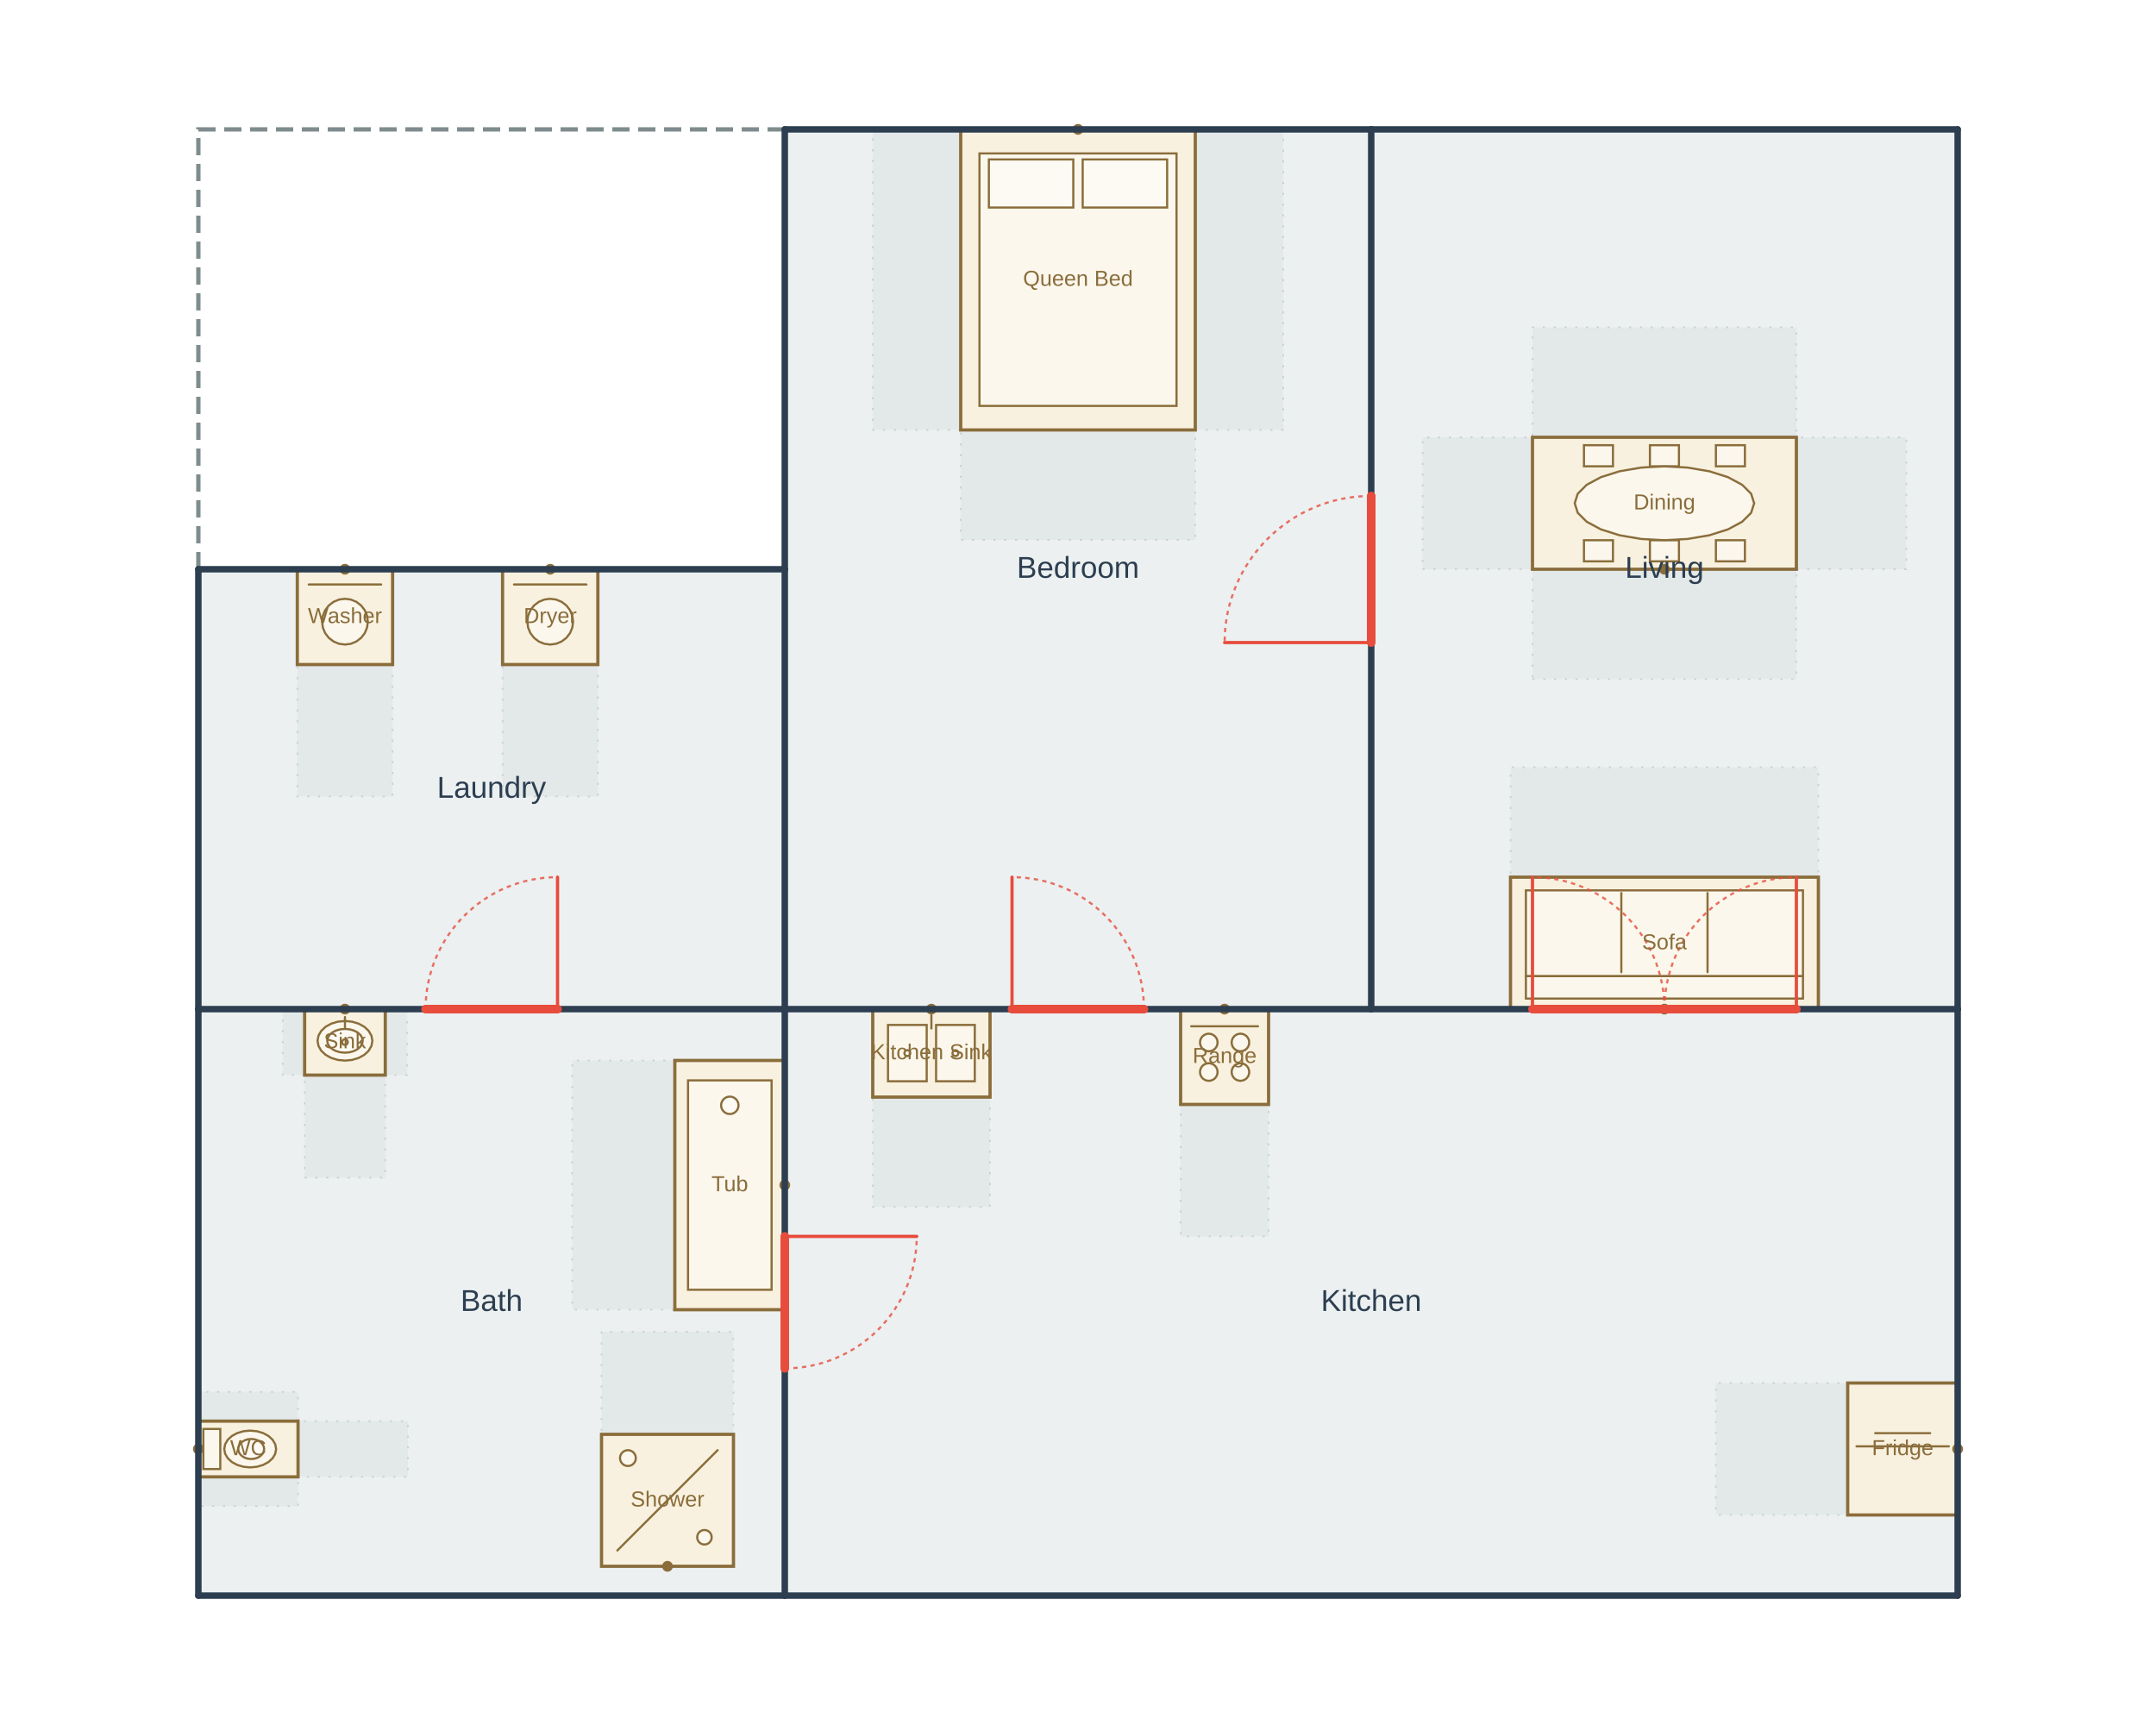
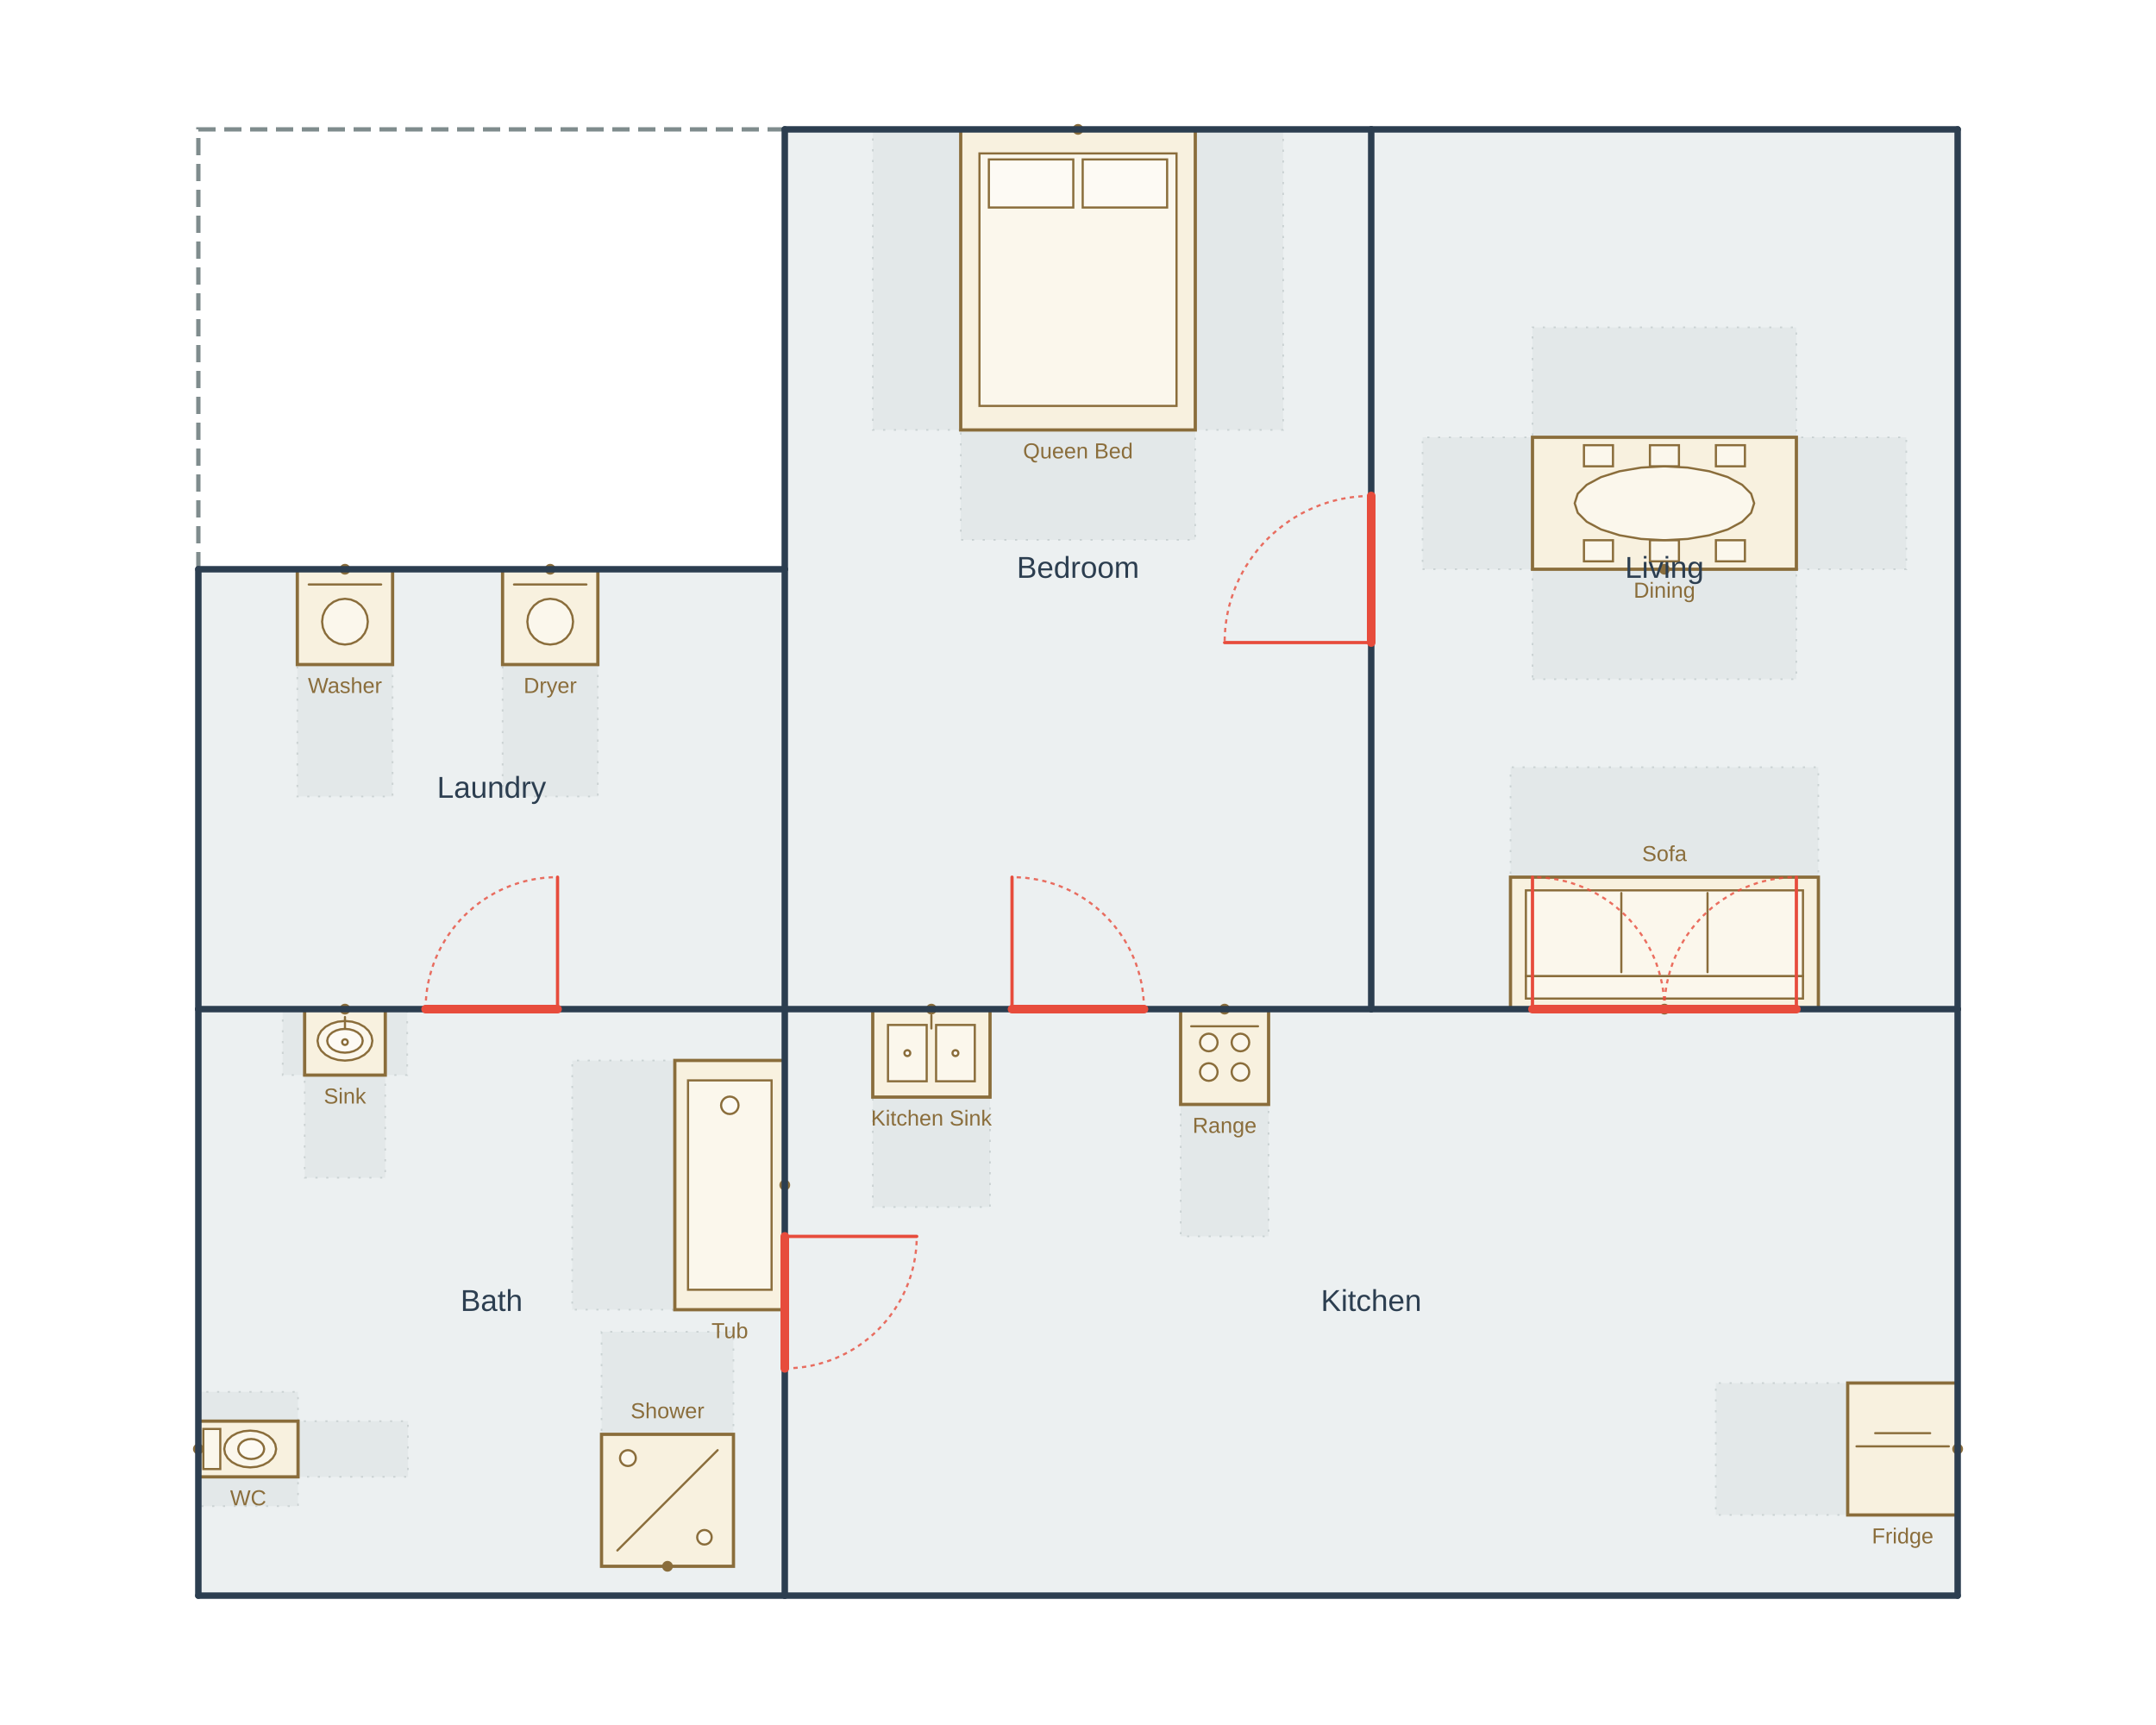
<svg xmlns="http://www.w3.org/2000/svg" width="1000" height="800" viewBox="0 0 1000 800">
  <defs>
    <style>
      .room-label { font-family: Arial, sans-serif; font-weight: 500; }
    </style>
  </defs>
  <rect width="1000" height="800" fill="#ffffff" />
  <path d="M 92.00 740.00 L 908.00 740.00 L 908.00 60.00 L 92.00 60.00 Z" fill="none" stroke="#7f8c8d" stroke-width="2" stroke-dasharray="8,4" />
  <path d="M 92.00 740.00 L 364.00 740.00 L 364.00 468.00 L 92.00 468.00 Z" fill="#ecf0f1" stroke="#bdc3c7" stroke-width="1" />
  <path d="M 364.00 740.00 L 908.00 740.00 L 908.00 468.00 L 364.00 468.00 Z" fill="#ecf0f1" stroke="#bdc3c7" stroke-width="1" />
  <path d="M 92.00 468.00 L 364.00 468.00 L 364.00 264.00 L 92.00 264.00 Z" fill="#ecf0f1" stroke="#bdc3c7" stroke-width="1" />
  <path d="M 364.00 468.00 L 636.00 468.00 L 636.00 60.00 L 364.00 60.00 Z" fill="#ecf0f1" stroke="#bdc3c7" stroke-width="1" />
  <path d="M 636.00 468.00 L 908.00 468.00 L 908.00 60.00 L 636.00 60.00 Z" fill="#ecf0f1" stroke="#bdc3c7" stroke-width="1" />
  <path class="object-clearance" d="M 138.24 659.08 L 138.24 684.92 L 189.24 684.92 L 189.24 659.08 Z" fill="#7f8c8d" fill-opacity="0.08" stroke="#7f8c8d" stroke-opacity="0.28" stroke-width="0.75" stroke-dasharray="1,4" />
  <path class="object-clearance" d="M 92.00 645.48 L 92.00 659.08 L 138.24 659.08 L 138.24 645.48 Z" fill="#7f8c8d" fill-opacity="0.08" stroke="#7f8c8d" stroke-opacity="0.28" stroke-width="0.75" stroke-dasharray="1,4" />
  <path class="object-clearance" d="M 92.00 684.92 L 92.00 698.52 L 138.24 698.52 L 138.24 684.92 Z" fill="#7f8c8d" fill-opacity="0.08" stroke="#7f8c8d" stroke-opacity="0.28" stroke-width="0.75" stroke-dasharray="1,4" />
  <path class="object-clearance" d="M 178.70 498.60 L 141.30 498.60 L 141.30 546.20 L 178.70 546.20 Z" fill="#7f8c8d" fill-opacity="0.08" stroke="#7f8c8d" stroke-opacity="0.28" stroke-width="0.75" stroke-dasharray="1,4" />
  <path class="object-clearance" d="M 188.90 468.00 L 178.70 468.00 L 178.70 498.60 L 188.90 498.60 Z" fill="#7f8c8d" fill-opacity="0.08" stroke="#7f8c8d" stroke-opacity="0.28" stroke-width="0.75" stroke-dasharray="1,4" />
  <path class="object-clearance" d="M 141.30 468.00 L 131.10 468.00 L 131.10 498.60 L 141.30 498.60 Z" fill="#7f8c8d" fill-opacity="0.08" stroke="#7f8c8d" stroke-opacity="0.28" stroke-width="0.75" stroke-dasharray="1,4" />
  <path class="object-clearance" d="M 279.00 665.20 L 340.20 665.20 L 340.20 617.60 L 279.00 617.60 Z" fill="#7f8c8d" fill-opacity="0.08" stroke="#7f8c8d" stroke-opacity="0.28" stroke-width="0.75" stroke-dasharray="1,4" />
  <path class="object-clearance" d="M 313.00 607.40 L 313.00 491.80 L 265.40 491.80 L 265.40 607.40 Z" fill="#7f8c8d" fill-opacity="0.08" stroke="#7f8c8d" stroke-opacity="0.28" stroke-width="0.75" stroke-dasharray="1,4" />
  <path class="object-clearance" d="M 459.20 508.80 L 404.80 508.80 L 404.80 559.80 L 459.20 559.80 Z" fill="#7f8c8d" fill-opacity="0.08" stroke="#7f8c8d" stroke-opacity="0.28" stroke-width="0.75" stroke-dasharray="1,4" />
  <path class="object-clearance" d="M 588.40 512.20 L 547.60 512.20 L 547.60 573.40 L 588.40 573.40 Z" fill="#7f8c8d" fill-opacity="0.08" stroke="#7f8c8d" stroke-opacity="0.28" stroke-width="0.75" stroke-dasharray="1,4" />
  <path class="object-clearance" d="M 857.00 702.60 L 857.00 641.40 L 795.80 641.40 L 795.80 702.60 Z" fill="#7f8c8d" fill-opacity="0.08" stroke="#7f8c8d" stroke-opacity="0.28" stroke-width="0.75" stroke-dasharray="1,4" />
  <path class="object-clearance" d="M 182.10 308.20 L 137.90 308.20 L 137.90 369.40 L 182.10 369.40 Z" fill="#7f8c8d" fill-opacity="0.08" stroke="#7f8c8d" stroke-opacity="0.28" stroke-width="0.75" stroke-dasharray="1,4" />
  <path class="object-clearance" d="M 277.30 308.20 L 233.10 308.20 L 233.10 369.40 L 277.30 369.40 Z" fill="#7f8c8d" fill-opacity="0.08" stroke="#7f8c8d" stroke-opacity="0.28" stroke-width="0.75" stroke-dasharray="1,4" />
  <path class="object-clearance" d="M 554.40 199.40 L 445.60 199.40 L 445.60 250.40 L 554.40 250.40 Z" fill="#7f8c8d" fill-opacity="0.08" stroke="#7f8c8d" stroke-opacity="0.28" stroke-width="0.75" stroke-dasharray="1,4" />
  <path class="object-clearance" d="M 595.20 60.00 L 554.40 60.00 L 554.40 199.40 L 595.20 199.40 Z" fill="#7f8c8d" fill-opacity="0.08" stroke="#7f8c8d" stroke-opacity="0.28" stroke-width="0.75" stroke-dasharray="1,4" />
  <path class="object-clearance" d="M 445.60 60.00 L 404.80 60.00 L 404.80 199.40 L 445.60 199.40 Z" fill="#7f8c8d" fill-opacity="0.08" stroke="#7f8c8d" stroke-opacity="0.28" stroke-width="0.75" stroke-dasharray="1,4" />
  <path class="object-clearance" d="M 700.60 406.80 L 843.40 406.80 L 843.40 355.80 L 700.60 355.80 Z" fill="#7f8c8d" fill-opacity="0.08" stroke="#7f8c8d" stroke-opacity="0.28" stroke-width="0.75" stroke-dasharray="1,4" />
  <path class="object-clearance" d="M 710.80 202.80 L 833.20 202.80 L 833.20 151.80 L 710.80 151.80 Z" fill="#7f8c8d" fill-opacity="0.08" stroke="#7f8c8d" stroke-opacity="0.28" stroke-width="0.75" stroke-dasharray="1,4" />
  <path class="object-clearance" d="M 710.80 315.00 L 833.20 315.00 L 833.20 264.00 L 710.80 264.00 Z" fill="#7f8c8d" fill-opacity="0.08" stroke="#7f8c8d" stroke-opacity="0.28" stroke-width="0.75" stroke-dasharray="1,4" />
  <path class="object-clearance" d="M 659.80 264.00 L 710.80 264.00 L 710.80 202.80 L 659.80 202.80 Z" fill="#7f8c8d" fill-opacity="0.08" stroke="#7f8c8d" stroke-opacity="0.28" stroke-width="0.75" stroke-dasharray="1,4" />
  <path class="object-clearance" d="M 833.20 264.00 L 884.20 264.00 L 884.20 202.80 L 833.20 202.80 Z" fill="#7f8c8d" fill-opacity="0.08" stroke="#7f8c8d" stroke-opacity="0.28" stroke-width="0.75" stroke-dasharray="1,4" />
  <g class="fixture fixture-toilet" data-object="wc1" data-catalog-id="builtin.sanitary.toilet.floor_mounted">
    <path class="fixture-base fixture-toilet" d="M 92.00 659.08 L 92.00 684.92 L 138.24 684.92 L 138.24 659.08 Z" fill="#f8f1df" stroke="#8a6d3b" stroke-width="1.5" />
    <path class="fixture-detail fixture-toilet-tank" d="M 94.31 662.70 L 94.31 681.30 L 102.17 681.30 L 102.17 662.70 Z" fill="#ffffff" fill-opacity="0.42" stroke="#8a6d3b" stroke-width="1" />
    <path class="fixture-detail fixture-toilet-bowl" d="M 116.04 680.53 L 119.16 680.24 L 122.06 679.38 L 124.55 678.03 L 126.46 676.26 L 127.66 674.21 L 128.07 672.00 L 127.66 669.79 L 126.46 667.74 L 124.55 665.97 L 122.06 664.62 L 119.16 663.76 L 116.04 663.47 L 112.93 663.76 L 110.03 664.62 L 107.54 665.97 L 105.63 667.74 L 104.43 669.79 L 104.02 672.00 L 104.43 674.21 L 105.63 676.26 L 107.54 678.03 L 110.03 679.38 L 112.93 680.24 Z" fill="#ffffff" fill-opacity="0.42" stroke="#8a6d3b" stroke-width="1" />
    <path class="fixture-detail fixture-toilet-water" d="M 116.51 676.65 L 118.06 676.49 L 119.51 676.03 L 120.76 675.29 L 121.71 674.33 L 122.31 673.20 L 122.52 672.00 L 122.31 670.80 L 121.71 669.67 L 120.76 668.71 L 119.51 667.97 L 118.06 667.51 L 116.51 667.35 L 114.95 667.51 L 113.50 667.97 L 112.26 668.71 L 111.30 669.67 L 110.70 670.80 L 110.50 672.00 L 110.70 673.20 L 111.30 674.33 L 112.26 675.29 L 113.50 676.03 L 114.95 676.49 Z" fill="#ffffff" fill-opacity="0.42" stroke="#8a6d3b" stroke-width="1" />
  </g>
  <circle data-object-origin="wc1" cx="92.00" cy="672.00" r="2.5" fill="#8a6d3b" />
  <g class="fixture fixture-bath-sink" data-object="lav1" data-catalog-id="builtin.sanitary.sink.wall_hung">
    <path class="fixture-base fixture-bath-sink" d="M 178.70 468.00 L 141.30 468.00 L 141.30 498.60 L 178.70 498.60 Z" fill="#f8f1df" stroke="#8a6d3b" stroke-width="1.5" />
    <path class="fixture-detail fixture-sink-basin" d="M 147.28 482.69 L 147.72 485.06 L 148.99 487.28 L 151.01 489.18 L 153.64 490.64 L 156.71 491.56 L 160.00 491.87 L 163.29 491.56 L 166.36 490.64 L 168.99 489.18 L 171.01 487.28 L 172.28 485.06 L 172.72 482.69 L 172.28 480.31 L 171.01 478.10 L 168.99 476.20 L 166.36 474.74 L 163.29 473.82 L 160.00 473.51 L 156.71 473.82 L 153.64 474.74 L 151.01 476.20 L 148.99 478.10 L 147.72 480.31 Z" fill="#ffffff" fill-opacity="0.42" stroke="#8a6d3b" stroke-width="1" />
    <path class="fixture-detail fixture-sink-inner" d="M 151.77 482.69 L 152.05 484.11 L 152.87 485.44 L 154.18 486.58 L 155.89 487.46 L 157.87 488.01 L 160.00 488.20 L 162.13 488.01 L 164.11 487.46 L 165.82 486.58 L 167.13 485.44 L 167.95 484.11 L 168.23 482.69 L 167.95 481.26 L 167.13 479.93 L 165.82 478.79 L 164.11 477.92 L 162.13 477.37 L 160.00 477.18 L 157.87 477.37 L 155.89 477.92 L 154.18 478.79 L 152.87 479.93 L 152.05 481.26 Z" fill="#ffffff" fill-opacity="0.42" stroke="#8a6d3b" stroke-width="1" />
    <path class="fixture-detail fixture-drain" d="M 158.69 483.30 L 158.74 483.64 L 158.87 483.95 L 159.07 484.23 L 159.35 484.43 L 159.66 484.56 L 160.00 484.61 L 160.34 484.56 L 160.65 484.43 L 160.93 484.23 L 161.13 483.95 L 161.26 483.64 L 161.31 483.30 L 161.26 482.96 L 161.13 482.65 L 160.93 482.37 L 160.65 482.17 L 160.34 482.04 L 160.00 481.99 L 159.66 482.04 L 159.35 482.17 L 159.07 482.37 L 158.87 482.65 L 158.74 482.96 Z" fill="#ffffff" fill-opacity="0.42" stroke="#8a6d3b" stroke-width="1" />
    <line class="fixture-detail fixture-faucet" x1="160.00" y1="471.67" x2="160.00" y2="477.18" stroke="#8a6d3b" stroke-width="1" stroke-linecap="round" />
  </g>
  <circle data-object-origin="lav1" cx="160.00" cy="468.00" r="2.5" fill="#8a6d3b" />
  <g class="fixture fixture-shower" data-object="shower1" data-catalog-id="builtin.sanitary.shower.size_900x900">
    <path class="fixture-base fixture-shower" d="M 279.00 726.40 L 340.20 726.40 L 340.20 665.20 L 279.00 665.20 Z" fill="#f8f1df" stroke="#8a6d3b" stroke-width="1.5" />
    <line class="fixture-detail fixture-shower-slope" x1="286.34" y1="719.06" x2="332.86" y2="672.54" stroke="#8a6d3b" stroke-width="1" stroke-linecap="round" />
    <path class="fixture-detail fixture-drain" d="M 330.10 712.94 L 329.99 712.06 L 329.65 711.25 L 329.12 710.56 L 328.42 710.02 L 327.61 709.68 L 326.74 709.57 L 325.86 709.68 L 325.05 710.02 L 324.36 710.56 L 323.82 711.25 L 323.48 712.06 L 323.37 712.94 L 323.48 713.81 L 323.82 714.62 L 324.36 715.32 L 325.05 715.85 L 325.86 716.19 L 326.74 716.30 L 327.61 716.19 L 328.42 715.85 L 329.12 715.32 L 329.65 714.62 L 329.99 713.81 Z" fill="#ffffff" fill-opacity="0.42" stroke="#8a6d3b" stroke-width="1" />
    <path class="fixture-detail fixture-shower-head" d="M 294.91 676.22 L 294.79 675.27 L 294.42 674.38 L 293.84 673.62 L 293.08 673.04 L 292.19 672.67 L 291.24 672.54 L 290.29 672.67 L 289.40 673.04 L 288.64 673.62 L 288.06 674.38 L 287.69 675.27 L 287.57 676.22 L 287.69 677.17 L 288.06 678.05 L 288.64 678.81 L 289.40 679.40 L 290.29 679.76 L 291.24 679.89 L 292.19 679.76 L 293.08 679.40 L 293.84 678.81 L 294.42 678.05 L 294.79 677.17 Z" fill="#ffffff" fill-opacity="0.42" stroke="#8a6d3b" stroke-width="1" />
  </g>
  <circle data-object-origin="shower1" cx="309.60" cy="726.40" r="2.5" fill="#8a6d3b" />
  <g class="fixture fixture-tub" data-object="tub1" data-catalog-id="builtin.sanitary.tub.size_1700">
    <path class="fixture-base fixture-tub" d="M 364.00 607.40 L 364.00 491.80 L 313.00 491.80 L 313.00 607.40 Z" fill="#f8f1df" stroke="#8a6d3b" stroke-width="1.5" />
    <path class="fixture-detail fixture-tub-basin" d="M 357.88 598.15 L 357.88 501.05 L 319.12 501.05 L 319.12 598.15 Z" fill="#ffffff" fill-opacity="0.42" stroke="#8a6d3b" stroke-width="1" />
    <path class="fixture-detail fixture-drain" d="M 338.50 508.56 L 337.45 508.70 L 336.48 509.10 L 335.64 509.75 L 335.00 510.59 L 334.59 511.56 L 334.45 512.61 L 334.59 513.66 L 335.00 514.63 L 335.64 515.47 L 336.48 516.11 L 337.45 516.52 L 338.50 516.65 L 339.55 516.52 L 340.52 516.11 L 341.36 515.47 L 342.00 514.63 L 342.41 513.66 L 342.55 512.61 L 342.41 511.56 L 342.00 510.59 L 341.36 509.75 L 340.52 509.10 L 339.55 508.70 Z" fill="#ffffff" fill-opacity="0.42" stroke="#8a6d3b" stroke-width="1" />
  </g>
  <circle data-object-origin="tub1" cx="364.00" cy="549.60" r="2.5" fill="#8a6d3b" />
  <g class="fixture fixture-kitchen-sink" data-object="kitchen_sink1" data-catalog-id="builtin.kitchen.sink">
    <path class="fixture-base fixture-kitchen-sink" d="M 459.20 468.00 L 404.80 468.00 L 404.80 508.80 L 459.20 508.80 Z" fill="#f8f1df" stroke="#8a6d3b" stroke-width="1.5" />
    <path class="fixture-detail fixture-sink-basin" d="M 452.13 475.34 L 434.18 475.34 L 434.18 501.46 L 452.13 501.46 Z" fill="#ffffff" fill-opacity="0.42" stroke="#8a6d3b" stroke-width="1" />
    <path class="fixture-detail fixture-sink-basin" d="M 429.82 475.34 L 411.87 475.34 L 411.87 501.46 L 429.82 501.46 Z" fill="#ffffff" fill-opacity="0.42" stroke="#8a6d3b" stroke-width="1" />
    <path class="fixture-detail fixture-drain" d="M 441.79 488.40 L 441.84 488.75 L 441.97 489.08 L 442.19 489.36 L 442.47 489.58 L 442.80 489.71 L 443.15 489.76 L 443.50 489.71 L 443.83 489.58 L 444.11 489.36 L 444.33 489.08 L 444.47 488.75 L 444.51 488.40 L 444.47 488.05 L 444.33 487.72 L 444.11 487.44 L 443.83 487.22 L 443.50 487.09 L 443.15 487.04 L 442.80 487.09 L 442.47 487.22 L 442.19 487.44 L 441.97 487.72 L 441.84 488.05 Z" fill="#ffffff" fill-opacity="0.42" stroke="#8a6d3b" stroke-width="1" />
    <path class="fixture-detail fixture-drain" d="M 419.49 488.40 L 419.53 488.75 L 419.67 489.08 L 419.89 489.36 L 420.17 489.58 L 420.50 489.71 L 420.85 489.76 L 421.20 489.71 L 421.53 489.58 L 421.81 489.36 L 422.03 489.08 L 422.16 488.75 L 422.21 488.40 L 422.16 488.05 L 422.03 487.72 L 421.81 487.44 L 421.53 487.22 L 421.20 487.09 L 420.85 487.04 L 420.50 487.09 L 420.17 487.22 L 419.89 487.44 L 419.67 487.72 L 419.53 488.05 Z" fill="#ffffff" fill-opacity="0.42" stroke="#8a6d3b" stroke-width="1" />
    <line class="fixture-detail fixture-faucet" x1="432.00" y1="470.86" x2="432.00" y2="476.98" stroke="#8a6d3b" stroke-width="1" stroke-linecap="round" />
  </g>
  <circle data-object-origin="kitchen_sink1" cx="432.00" cy="468.00" r="2.5" fill="#8a6d3b" />
  <g class="fixture fixture-range" data-object="range1" data-catalog-id="builtin.kitchen.range.size_600">
    <path class="fixture-base fixture-range" d="M 588.40 468.00 L 547.60 468.00 L 547.60 512.20 L 588.40 512.20 Z" fill="#f8f1df" stroke="#8a6d3b" stroke-width="1.5" />
    <path class="fixture-detail fixture-burner" d="M 571.26 483.47 L 571.40 484.53 L 571.81 485.51 L 572.46 486.35 L 573.30 487.00 L 574.29 487.41 L 575.34 487.55 L 576.40 487.41 L 577.38 487.00 L 578.23 486.35 L 578.88 485.51 L 579.28 484.53 L 579.42 483.47 L 579.28 482.41 L 578.88 481.43 L 578.23 480.59 L 577.38 479.94 L 576.40 479.53 L 575.34 479.39 L 574.29 479.53 L 573.30 479.94 L 572.46 480.59 L 571.81 481.43 L 571.40 482.41 Z" fill="#ffffff" fill-opacity="0.42" stroke="#8a6d3b" stroke-width="1" />
    <path class="fixture-detail fixture-burner" d="M 556.58 483.47 L 556.72 484.53 L 557.12 485.51 L 557.77 486.35 L 558.62 487.00 L 559.60 487.41 L 560.66 487.55 L 561.71 487.41 L 562.70 487.00 L 563.54 486.35 L 564.19 485.51 L 564.60 484.53 L 564.74 483.47 L 564.60 482.41 L 564.19 481.43 L 563.54 480.59 L 562.70 479.94 L 561.71 479.53 L 560.66 479.39 L 559.60 479.53 L 558.62 479.94 L 557.77 480.59 L 557.12 481.43 L 556.72 482.41 Z" fill="#ffffff" fill-opacity="0.42" stroke="#8a6d3b" stroke-width="1" />
    <path class="fixture-detail fixture-burner" d="M 571.26 497.17 L 571.40 498.23 L 571.81 499.21 L 572.46 500.06 L 573.30 500.71 L 574.29 501.11 L 575.34 501.25 L 576.40 501.11 L 577.38 500.71 L 578.23 500.06 L 578.88 499.21 L 579.28 498.23 L 579.42 497.17 L 579.28 496.12 L 578.88 495.13 L 578.23 494.29 L 577.38 493.64 L 576.40 493.23 L 575.34 493.09 L 574.29 493.23 L 573.30 493.64 L 572.46 494.29 L 571.81 495.13 L 571.40 496.12 Z" fill="#ffffff" fill-opacity="0.42" stroke="#8a6d3b" stroke-width="1" />
    <path class="fixture-detail fixture-burner" d="M 556.58 497.17 L 556.72 498.23 L 557.12 499.21 L 557.77 500.06 L 558.62 500.71 L 559.60 501.11 L 560.66 501.25 L 561.71 501.11 L 562.70 500.71 L 563.54 500.06 L 564.19 499.21 L 564.60 498.23 L 564.74 497.17 L 564.60 496.12 L 564.19 495.13 L 563.54 494.29 L 562.70 493.64 L 561.71 493.23 L 560.66 493.09 L 559.60 493.23 L 558.62 493.64 L 557.77 494.29 L 557.12 495.13 L 556.72 496.12 Z" fill="#ffffff" fill-opacity="0.42" stroke="#8a6d3b" stroke-width="1" />
    <line class="fixture-detail fixture-control-line" x1="583.50" y1="475.96" x2="552.50" y2="475.96" stroke="#8a6d3b" stroke-width="1" stroke-linecap="round" />
  </g>
  <circle data-object-origin="range1" cx="568.00" cy="468.00" r="2.5" fill="#8a6d3b" />
  <g class="fixture fixture-fridge" data-object="fridge1" data-catalog-id="builtin.kitchen.fridge.size_900">
    <path class="fixture-base fixture-fridge" d="M 908.00 702.60 L 908.00 641.40 L 857.00 641.40 L 857.00 702.60 Z" fill="#f8f1df" stroke="#8a6d3b" stroke-width="1.5" />
    <line class="fixture-detail fixture-door-split" x1="903.92" y1="670.78" x2="861.08" y2="670.78" stroke="#8a6d3b" stroke-width="1" stroke-linecap="round" />
    <line class="fixture-detail fixture-handle" x1="895.25" y1="664.66" x2="869.75" y2="664.66" stroke="#8a6d3b" stroke-width="1" stroke-linecap="round" />
  </g>
  <circle data-object-origin="fridge1" cx="908.00" cy="672.00" r="2.5" fill="#8a6d3b" />
  <g class="fixture fixture-washer" data-object="washer1" data-catalog-id="builtin.laundry.washer">
    <path class="fixture-base fixture-washer" d="M 182.10 264.00 L 137.90 264.00 L 137.90 308.20 L 182.10 308.20 Z" fill="#f8f1df" stroke="#8a6d3b" stroke-width="1.5" />
    <path class="fixture-detail fixture-washer-drum" d="M 149.39 288.31 L 149.75 291.06 L 150.81 293.61 L 152.50 295.81 L 154.70 297.50 L 157.25 298.56 L 160.00 298.92 L 162.75 298.56 L 165.30 297.50 L 167.50 295.81 L 169.19 293.61 L 170.25 291.06 L 170.61 288.31 L 170.25 285.56 L 169.19 283.01 L 167.50 280.81 L 165.30 279.12 L 162.75 278.06 L 160.00 277.70 L 157.25 278.06 L 154.70 279.12 L 152.50 280.81 L 150.81 283.01 L 149.75 285.56 Z" fill="#ffffff" fill-opacity="0.42" stroke="#8a6d3b" stroke-width="1" />
    <line class="fixture-detail fixture-washer-controls" x1="176.80" y1="271.07" x2="143.20" y2="271.07" stroke="#8a6d3b" stroke-width="1" stroke-linecap="round" />
  </g>
  <circle data-object-origin="washer1" cx="160.00" cy="264.00" r="2.5" fill="#8a6d3b" />
  <g class="fixture fixture-dryer" data-object="dryer1" data-catalog-id="builtin.laundry.dryer">
    <path class="fixture-base fixture-dryer" d="M 277.30 264.00 L 233.10 264.00 L 233.10 308.20 L 277.30 308.20 Z" fill="#f8f1df" stroke="#8a6d3b" stroke-width="1.5" />
    <path class="fixture-detail fixture-dryer-drum" d="M 244.59 288.31 L 244.95 291.06 L 246.01 293.61 L 247.70 295.81 L 249.90 297.50 L 252.45 298.56 L 255.20 298.92 L 257.95 298.56 L 260.50 297.50 L 262.70 295.81 L 264.39 293.61 L 265.45 291.06 L 265.81 288.31 L 265.45 285.56 L 264.39 283.01 L 262.70 280.81 L 260.50 279.12 L 257.95 278.06 L 255.20 277.70 L 252.45 278.06 L 249.90 279.12 L 247.70 280.81 L 246.01 283.01 L 244.95 285.56 Z" fill="#ffffff" fill-opacity="0.42" stroke="#8a6d3b" stroke-width="1" />
    <line class="fixture-detail fixture-dryer-controls" x1="272.00" y1="271.07" x2="238.40" y2="271.07" stroke="#8a6d3b" stroke-width="1" stroke-linecap="round" />
  </g>
  <circle data-object-origin="dryer1" cx="255.20" cy="264.00" r="2.5" fill="#8a6d3b" />
  <g class="fixture fixture-bed" data-object="bed1" data-catalog-id="builtin.furniture.bed.queen">
    <path class="fixture-base fixture-bed" d="M 554.40 60.00 L 445.60 60.00 L 445.60 199.40 L 554.40 199.40 Z" fill="#f8f1df" stroke="#8a6d3b" stroke-width="1.5" />
    <path class="fixture-detail fixture-mattress" d="M 545.70 71.15 L 454.30 71.15 L 454.30 188.25 L 545.70 188.25 Z" fill="#ffffff" fill-opacity="0.42" stroke="#8a6d3b" stroke-width="1" />
    <path class="fixture-detail fixture-pillow" d="M 541.34 73.94 L 502.18 73.94 L 502.18 96.24 L 541.34 96.24 Z" fill="#ffffff" fill-opacity="0.42" stroke="#8a6d3b" stroke-width="1" />
    <path class="fixture-detail fixture-pillow" d="M 497.82 73.94 L 458.66 73.94 L 458.66 96.24 L 497.82 96.24 Z" fill="#ffffff" fill-opacity="0.42" stroke="#8a6d3b" stroke-width="1" />
  </g>
  <circle data-object-origin="bed1" cx="500.00" cy="60.00" r="2.5" fill="#8a6d3b" />
  <g class="fixture fixture-sofa" data-object="sofa1" data-catalog-id="builtin.furniture.sofa.three_seat">
    <path class="fixture-base fixture-sofa" d="M 700.60 468.00 L 843.40 468.00 L 843.40 406.80 L 700.60 406.80 Z" fill="#f8f1df" stroke="#8a6d3b" stroke-width="1.5" />
    <path class="fixture-detail fixture-sofa-back" d="M 707.74 463.10 L 836.26 463.10 L 836.26 452.70 L 707.74 452.70 Z" fill="#ffffff" fill-opacity="0.42" stroke="#8a6d3b" stroke-width="1" />
    <path class="fixture-detail fixture-sofa-seat" d="M 707.74 452.70 L 836.26 452.70 L 836.26 412.92 L 707.74 412.92 Z" fill="#ffffff" fill-opacity="0.42" stroke="#8a6d3b" stroke-width="1" />
    <line class="fixture-detail fixture-sofa-cushion" x1="752.01" y1="450.86" x2="752.01" y2="414.14" stroke="#8a6d3b" stroke-width="1" stroke-linecap="round" />
    <line class="fixture-detail fixture-sofa-cushion" x1="791.99" y1="450.86" x2="791.99" y2="414.14" stroke="#8a6d3b" stroke-width="1" stroke-linecap="round" />
  </g>
  <circle data-object-origin="sofa1" cx="772.00" cy="468.00" r="2.5" fill="#8a6d3b" />
  <g class="fixture fixture-dining-table" data-object="dining1" data-catalog-id="builtin.furniture.table.dining_6">
    <path class="fixture-base fixture-dining-table" d="M 710.80 264.00 L 833.20 264.00 L 833.20 202.80 L 710.80 202.80 Z" fill="#f8f1df" stroke="#8a6d3b" stroke-width="1.5" />
    <path class="fixture-detail fixture-table-top" d="M 813.62 233.40 L 812.20 228.96 L 808.04 224.83 L 801.43 221.28 L 792.81 218.56 L 782.77 216.85 L 772.00 216.26 L 761.23 216.85 L 751.19 218.56 L 742.57 221.28 L 735.96 224.83 L 731.80 228.96 L 730.38 233.40 L 731.80 237.84 L 735.96 241.97 L 742.57 245.52 L 751.19 248.24 L 761.23 249.95 L 772.00 250.54 L 782.77 249.95 L 792.81 248.24 L 801.43 245.52 L 808.04 241.97 L 812.20 237.84 Z" fill="#ffffff" fill-opacity="0.42" stroke="#8a6d3b" stroke-width="1" />
    <path class="fixture-detail fixture-chair" d="M 734.67 260.33 L 748.13 260.33 L 748.13 250.54 L 734.67 250.54 Z" fill="#ffffff" fill-opacity="0.42" stroke="#8a6d3b" stroke-width="1" />
    <path class="fixture-detail fixture-chair" d="M 734.67 216.26 L 748.13 216.26 L 748.13 206.47 L 734.67 206.47 Z" fill="#ffffff" fill-opacity="0.42" stroke="#8a6d3b" stroke-width="1" />
    <path class="fixture-detail fixture-chair" d="M 765.27 260.33 L 778.73 260.33 L 778.73 250.54 L 765.27 250.54 Z" fill="#ffffff" fill-opacity="0.42" stroke="#8a6d3b" stroke-width="1" />
    <path class="fixture-detail fixture-chair" d="M 765.27 216.26 L 778.73 216.26 L 778.73 206.47 L 765.27 206.47 Z" fill="#ffffff" fill-opacity="0.42" stroke="#8a6d3b" stroke-width="1" />
    <path class="fixture-detail fixture-chair" d="M 795.87 260.33 L 809.33 260.33 L 809.33 250.54 L 795.87 250.54 Z" fill="#ffffff" fill-opacity="0.42" stroke="#8a6d3b" stroke-width="1" />
    <path class="fixture-detail fixture-chair" d="M 795.87 216.26 L 809.33 216.26 L 809.33 206.47 L 795.87 206.47 Z" fill="#ffffff" fill-opacity="0.42" stroke="#8a6d3b" stroke-width="1" />
  </g>
  <circle data-object-origin="dining1" cx="772.00" cy="264.00" r="2.5" fill="#8a6d3b" />
  <line x1="364.00" y1="740.00" x2="364.00" y2="468.00" stroke="#2c3e50" stroke-width="3" stroke-linecap="round" />
  <line x1="92.00" y1="468.00" x2="364.00" y2="468.00" stroke="#2c3e50" stroke-width="3" stroke-linecap="round" />
  <line x1="364.00" y1="468.00" x2="636.00" y2="468.00" stroke="#2c3e50" stroke-width="3" stroke-linecap="round" />
  <line x1="636.00" y1="468.00" x2="908.00" y2="468.00" stroke="#2c3e50" stroke-width="3" stroke-linecap="round" />
  <line x1="364.00" y1="468.00" x2="364.00" y2="264.00" stroke="#2c3e50" stroke-width="3" stroke-linecap="round" />
  <line x1="636.00" y1="468.00" x2="636.00" y2="60.00" stroke="#2c3e50" stroke-width="3" stroke-linecap="round" />
  <line x1="92.00" y1="740.00" x2="364.00" y2="740.00" stroke="#2c3e50" stroke-width="3" stroke-linecap="round" />
  <line x1="92.00" y1="740.00" x2="92.00" y2="468.00" stroke="#2c3e50" stroke-width="3" stroke-linecap="round" />
  <line x1="364.00" y1="740.00" x2="908.00" y2="740.00" stroke="#2c3e50" stroke-width="3" stroke-linecap="round" />
  <line x1="908.00" y1="740.00" x2="908.00" y2="468.00" stroke="#2c3e50" stroke-width="3" stroke-linecap="round" />
  <line x1="92.00" y1="264.00" x2="364.00" y2="264.00" stroke="#2c3e50" stroke-width="3" stroke-linecap="round" />
  <line x1="92.00" y1="468.00" x2="92.00" y2="264.00" stroke="#2c3e50" stroke-width="3" stroke-linecap="round" />
  <line x1="364.00" y1="60.00" x2="636.00" y2="60.00" stroke="#2c3e50" stroke-width="3" stroke-linecap="round" />
  <line x1="364.00" y1="264.00" x2="364.00" y2="60.00" stroke="#2c3e50" stroke-width="3" stroke-linecap="round" />
  <line x1="908.00" y1="468.00" x2="908.00" y2="60.00" stroke="#2c3e50" stroke-width="3" stroke-linecap="round" />
  <line x1="636.00" y1="60.00" x2="908.00" y2="60.00" stroke="#2c3e50" stroke-width="3" stroke-linecap="round" />
  <line x1="364.00" y1="634.60" x2="364.00" y2="573.40" stroke="#e74c3c" stroke-width="4" stroke-linecap="round" />
  <line class="door-leaf" x1="364.00" y1="573.40" x2="425.20" y2="573.40" stroke="#e74c3c" stroke-width="1.5" stroke-linecap="round" />
  <path class="door-swing" d="M 364.00 634.60 A 61.20 61.20 0 0 0 425.20 573.40" fill="none" stroke="#e74c3c" stroke-width="1" stroke-dasharray="2,2" opacity="0.8" />
  <line x1="197.40" y1="468.00" x2="258.60" y2="468.00" stroke="#e74c3c" stroke-width="4" stroke-linecap="round" />
  <line class="door-leaf" x1="258.60" y1="468.00" x2="258.60" y2="406.80" stroke="#e74c3c" stroke-width="1.5" stroke-linecap="round" />
  <path class="door-swing" d="M 197.40 468.00 A 61.20 61.20 0 0 1 258.60 406.80" fill="none" stroke="#e74c3c" stroke-width="1" stroke-dasharray="2,2" opacity="0.8" />
  <line x1="469.40" y1="468.00" x2="530.60" y2="468.00" stroke="#e74c3c" stroke-width="4" stroke-linecap="round" />
  <line class="door-leaf" x1="469.40" y1="468.00" x2="469.40" y2="406.80" stroke="#e74c3c" stroke-width="1.5" stroke-linecap="round" />
  <path class="door-swing" d="M 530.60 468.00 A 61.20 61.20 0 0 0 469.40 406.80" fill="none" stroke="#e74c3c" stroke-width="1" stroke-dasharray="2,2" opacity="0.8" />
  <line x1="710.80" y1="468.00" x2="833.20" y2="468.00" stroke="#e74c3c" stroke-width="4" stroke-linecap="round" />
  <line class="door-leaf" x1="710.80" y1="468.00" x2="710.80" y2="406.80" stroke="#e74c3c" stroke-width="1.5" stroke-linecap="round" />
  <path class="door-swing" d="M 772.00 468.00 A 61.20 61.20 0 0 0 710.80 406.80" fill="none" stroke="#e74c3c" stroke-width="1" stroke-dasharray="2,2" opacity="0.8" />
  <line class="door-leaf" x1="833.20" y1="468.00" x2="833.20" y2="406.80" stroke="#e74c3c" stroke-width="1.5" stroke-linecap="round" />
  <path class="door-swing" d="M 772.00 468.00 A 61.20 61.20 0 0 1 833.20 406.80" fill="none" stroke="#e74c3c" stroke-width="1" stroke-dasharray="2,2" opacity="0.8" />
  <line x1="636.00" y1="298.00" x2="636.00" y2="230.00" stroke="#e74c3c" stroke-width="4" stroke-linecap="round" />
  <line class="door-leaf" x1="636.00" y1="298.00" x2="568.00" y2="298.00" stroke="#e74c3c" stroke-width="1.5" stroke-linecap="round" />
  <path class="door-swing" d="M 636.00 230.00 A 68.00 68.00 0 0 0 568.00 298.00" fill="none" stroke="#e74c3c" stroke-width="1" stroke-dasharray="2,2" opacity="0.8" />
  <text x="228.00" y="604.00" font-size="14" fill="#2c3e50" text-anchor="middle" dominant-baseline="middle" font-family="Arial, sans-serif">Bath</text>
  <text x="636.00" y="604.00" font-size="14" fill="#2c3e50" text-anchor="middle" dominant-baseline="middle" font-family="Arial, sans-serif">Kitchen</text>
  <text x="228.00" y="366.00" font-size="14" fill="#2c3e50" text-anchor="middle" dominant-baseline="middle" font-family="Arial, sans-serif">Laundry</text>
  <text x="500.00" y="264.00" font-size="14" fill="#2c3e50" text-anchor="middle" dominant-baseline="middle" font-family="Arial, sans-serif">Bedroom</text>
  <text x="772.00" y="264.00" font-size="14" fill="#2c3e50" text-anchor="middle" dominant-baseline="middle" font-family="Arial, sans-serif">Living</text>
-   <text x="115.12" y="672.00" font-size="10.08" fill="#8a6d3b" text-anchor="middle" dominant-baseline="middle" font-family="Arial, sans-serif">WC</text>
-   <text x="160.00" y="483.30" font-size="10.08" fill="#8a6d3b" text-anchor="middle" dominant-baseline="middle" font-family="Arial, sans-serif">Sink</text>
-   <text x="309.60" y="695.80" font-size="10.08" fill="#8a6d3b" text-anchor="middle" dominant-baseline="middle" font-family="Arial, sans-serif">Shower</text>
-   <text x="338.50" y="549.60" font-size="10.08" fill="#8a6d3b" text-anchor="middle" dominant-baseline="middle" font-family="Arial, sans-serif">Tub</text>
-   <text x="432.00" y="488.40" font-size="10.08" fill="#8a6d3b" text-anchor="middle" dominant-baseline="middle" font-family="Arial, sans-serif">Kitchen Sink</text>
-   <text x="568.00" y="490.10" font-size="10.08" fill="#8a6d3b" text-anchor="middle" dominant-baseline="middle" font-family="Arial, sans-serif">Range</text>
-   <text x="882.50" y="672.00" font-size="10.08" fill="#8a6d3b" text-anchor="middle" dominant-baseline="middle" font-family="Arial, sans-serif">Fridge</text>
-   <text x="160.00" y="286.10" font-size="10.08" fill="#8a6d3b" text-anchor="middle" dominant-baseline="middle" font-family="Arial, sans-serif">Washer</text>
-   <text x="255.20" y="286.10" font-size="10.08" fill="#8a6d3b" text-anchor="middle" dominant-baseline="middle" font-family="Arial, sans-serif">Dryer</text>
-   <text x="500.00" y="129.70" font-size="10.08" fill="#8a6d3b" text-anchor="middle" dominant-baseline="middle" font-family="Arial, sans-serif">Queen Bed</text>
-   <text x="772.00" y="437.40" font-size="10.08" fill="#8a6d3b" text-anchor="middle" dominant-baseline="middle" font-family="Arial, sans-serif">Sofa</text>
-   <text x="772.00" y="233.40" font-size="10.08" fill="#8a6d3b" text-anchor="middle" dominant-baseline="middle" font-family="Arial, sans-serif">Dining</text>
+   <text class="fixture-label" data-object-label="wc1" x="115.12" y="695.25" font-size="10.08" fill="#8a6d3b" text-anchor="middle" dominant-baseline="middle" font-family="Arial, sans-serif">WC</text>
+   <text class="fixture-label" data-object-label="lav1" x="160.00" y="508.93" font-size="10.08" fill="#8a6d3b" text-anchor="middle" dominant-baseline="middle" font-family="Arial, sans-serif">Sink</text>
+   <text class="fixture-label" data-object-label="shower1" x="309.60" y="654.87" font-size="10.08" fill="#8a6d3b" text-anchor="middle" dominant-baseline="middle" font-family="Arial, sans-serif">Shower</text>
+   <text class="fixture-label" data-object-label="tub1" x="338.50" y="617.73" font-size="10.08" fill="#8a6d3b" text-anchor="middle" dominant-baseline="middle" font-family="Arial, sans-serif">Tub</text>
+   <text class="fixture-label" data-object-label="kitchen_sink1" x="432.00" y="519.13" font-size="10.08" fill="#8a6d3b" text-anchor="middle" dominant-baseline="middle" font-family="Arial, sans-serif">Kitchen Sink</text>
+   <text class="fixture-label" data-object-label="range1" x="568.00" y="522.53" font-size="10.08" fill="#8a6d3b" text-anchor="middle" dominant-baseline="middle" font-family="Arial, sans-serif">Range</text>
+   <text class="fixture-label" data-object-label="fridge1" x="882.50" y="712.93" font-size="10.08" fill="#8a6d3b" text-anchor="middle" dominant-baseline="middle" font-family="Arial, sans-serif">Fridge</text>
+   <text class="fixture-label" data-object-label="washer1" x="160.00" y="318.53" font-size="10.08" fill="#8a6d3b" text-anchor="middle" dominant-baseline="middle" font-family="Arial, sans-serif">Washer</text>
+   <text class="fixture-label" data-object-label="dryer1" x="255.20" y="318.53" font-size="10.08" fill="#8a6d3b" text-anchor="middle" dominant-baseline="middle" font-family="Arial, sans-serif">Dryer</text>
+   <text class="fixture-label" data-object-label="bed1" x="500.00" y="209.73" font-size="10.08" fill="#8a6d3b" text-anchor="middle" dominant-baseline="middle" font-family="Arial, sans-serif">Queen Bed</text>
+   <text class="fixture-label" data-object-label="sofa1" x="772.00" y="396.47" font-size="10.08" fill="#8a6d3b" text-anchor="middle" dominant-baseline="middle" font-family="Arial, sans-serif">Sofa</text>
+   <text class="fixture-label" data-object-label="dining1" x="772.00" y="274.33" font-size="10.08" fill="#8a6d3b" text-anchor="middle" dominant-baseline="middle" font-family="Arial, sans-serif">Dining</text>
</svg>
